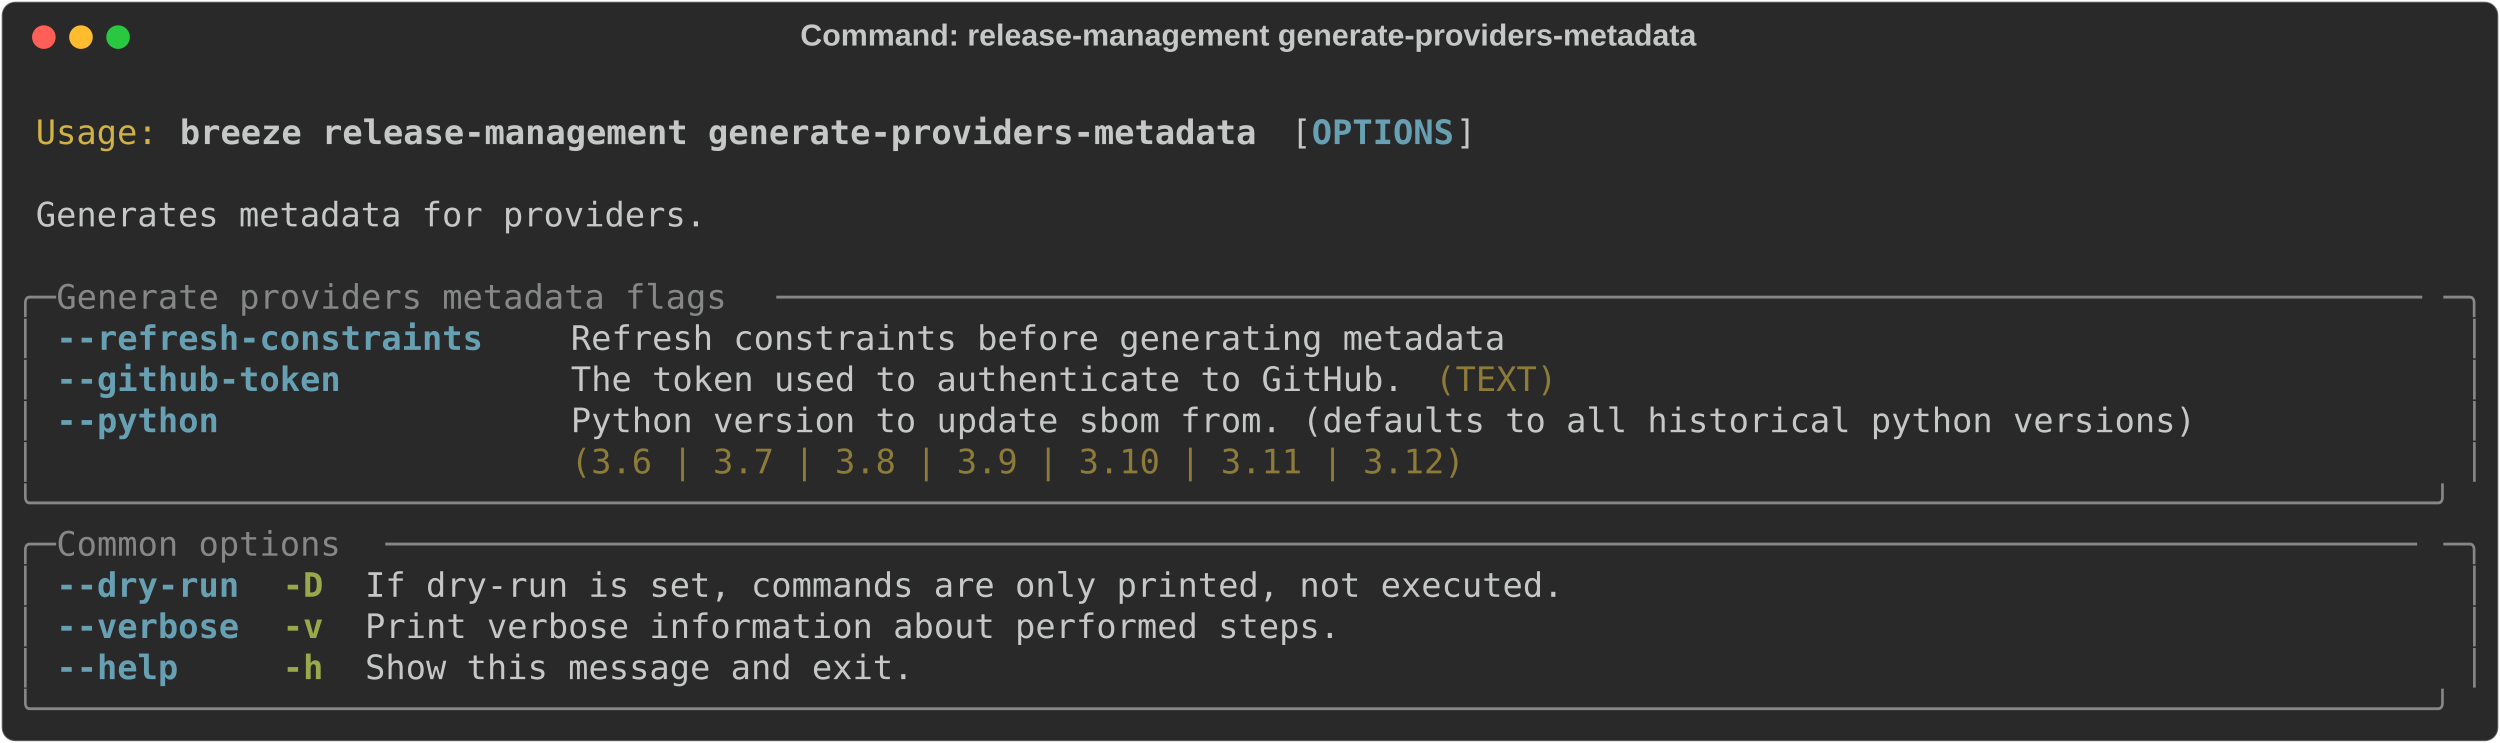
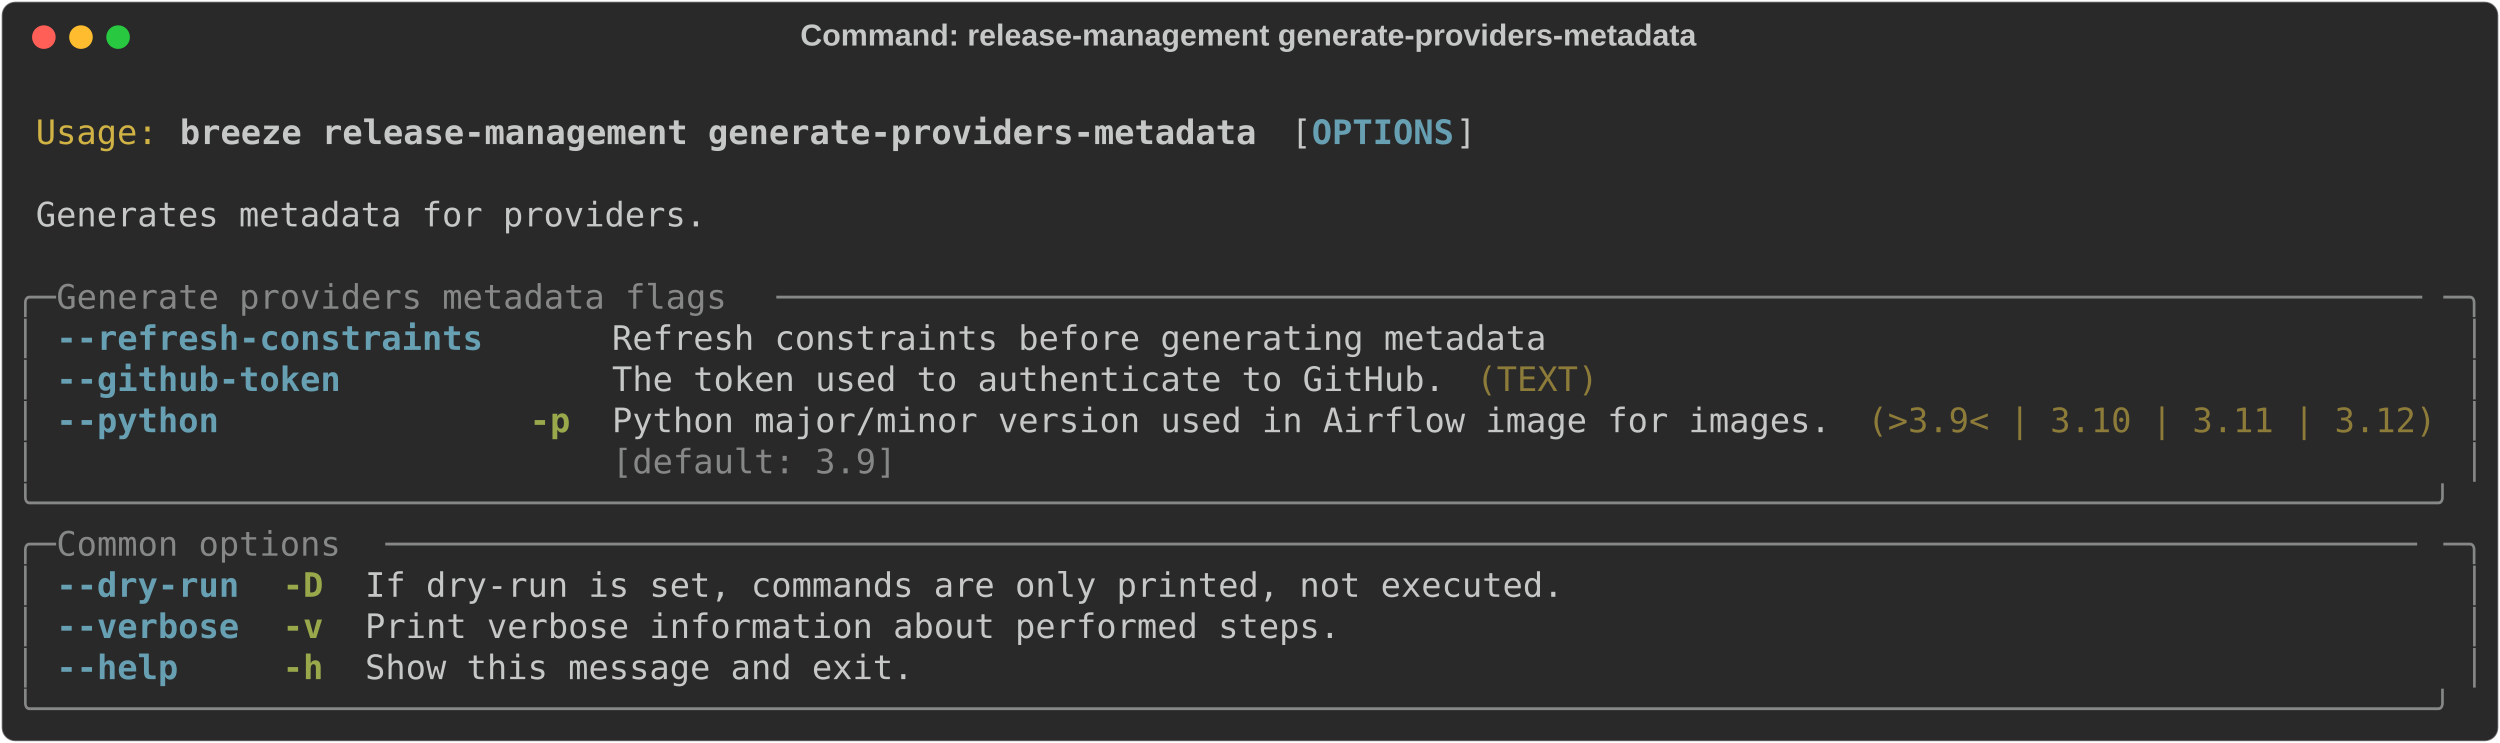
<svg xmlns="http://www.w3.org/2000/svg" class="rich-terminal" viewBox="0 0 1482 440.4">
  <style>

    @font-face {
        font-family: "Fira Code";
        src: local("FiraCode-Regular"),
                url("https://cdnjs.cloudflare.com/ajax/libs/firacode/6.2.0/woff2/FiraCode-Regular.woff2") format("woff2"),
                url("https://cdnjs.cloudflare.com/ajax/libs/firacode/6.2.0/woff/FiraCode-Regular.woff") format("woff");
        font-style: normal;
        font-weight: 400;
    }
    @font-face {
        font-family: "Fira Code";
        src: local("FiraCode-Bold"),
                url("https://cdnjs.cloudflare.com/ajax/libs/firacode/6.2.0/woff2/FiraCode-Bold.woff2") format("woff2"),
                url("https://cdnjs.cloudflare.com/ajax/libs/firacode/6.2.0/woff/FiraCode-Bold.woff") format("woff");
        font-style: bold;
        font-weight: 700;
    }

    .breeze-release-management-generate-providers-metadata-matrix {
        font-family: Fira Code, monospace;
        font-size: 20px;
        line-height: 24.4px;
        font-variant-east-asian: full-width;
    }

    .breeze-release-management-generate-providers-metadata-title {
        font-size: 18px;
        font-weight: bold;
        font-family: arial;
    }

    .breeze-release-management-generate-providers-metadata-r1 { fill: #c5c8c6 }
.breeze-release-management-generate-providers-metadata-r2 { fill: #d0b344 }
.breeze-release-management-generate-providers-metadata-r3 { fill: #c5c8c6;font-weight: bold }
.breeze-release-management-generate-providers-metadata-r4 { fill: #68a0b3;font-weight: bold }
.breeze-release-management-generate-providers-metadata-r5 { fill: #868887 }
.breeze-release-management-generate-providers-metadata-r6 { fill: #8d7b39 }
.breeze-release-management-generate-providers-metadata-r7 { fill: #98a84b;font-weight: bold }
    </style>
  <defs>
    <clipPath id="breeze-release-management-generate-providers-metadata-clip-terminal">
      <rect x="0" y="0" width="1463.0" height="389.4" />
    </clipPath>
    <clipPath id="breeze-release-management-generate-providers-metadata-line-0">
      <rect x="0" y="1.5" width="1464" height="24.65" />
    </clipPath>
    <clipPath id="breeze-release-management-generate-providers-metadata-line-1">
      <rect x="0" y="25.9" width="1464" height="24.65" />
    </clipPath>
    <clipPath id="breeze-release-management-generate-providers-metadata-line-2">
      <rect x="0" y="50.3" width="1464" height="24.65" />
    </clipPath>
    <clipPath id="breeze-release-management-generate-providers-metadata-line-3">
      <rect x="0" y="74.7" width="1464" height="24.65" />
    </clipPath>
    <clipPath id="breeze-release-management-generate-providers-metadata-line-4">
      <rect x="0" y="99.1" width="1464" height="24.65" />
    </clipPath>
    <clipPath id="breeze-release-management-generate-providers-metadata-line-5">
      <rect x="0" y="123.5" width="1464" height="24.65" />
    </clipPath>
    <clipPath id="breeze-release-management-generate-providers-metadata-line-6">
      <rect x="0" y="147.9" width="1464" height="24.65" />
    </clipPath>
    <clipPath id="breeze-release-management-generate-providers-metadata-line-7">
      <rect x="0" y="172.3" width="1464" height="24.65" />
    </clipPath>
    <clipPath id="breeze-release-management-generate-providers-metadata-line-8">
      <rect x="0" y="196.7" width="1464" height="24.65" />
    </clipPath>
    <clipPath id="breeze-release-management-generate-providers-metadata-line-9">
      <rect x="0" y="221.1" width="1464" height="24.65" />
    </clipPath>
    <clipPath id="breeze-release-management-generate-providers-metadata-line-10">
      <rect x="0" y="245.5" width="1464" height="24.65" />
    </clipPath>
    <clipPath id="breeze-release-management-generate-providers-metadata-line-11">
      <rect x="0" y="269.9" width="1464" height="24.65" />
    </clipPath>
    <clipPath id="breeze-release-management-generate-providers-metadata-line-12">
      <rect x="0" y="294.3" width="1464" height="24.65" />
    </clipPath>
    <clipPath id="breeze-release-management-generate-providers-metadata-line-13">
      <rect x="0" y="318.7" width="1464" height="24.65" />
    </clipPath>
    <clipPath id="breeze-release-management-generate-providers-metadata-line-14">
      <rect x="0" y="343.1" width="1464" height="24.65" />
    </clipPath>
  </defs>
  <rect fill="#292929" stroke="rgba(255,255,255,0.35)" stroke-width="1" x="1" y="1" width="1480" height="438.4" rx="8" />
  <text class="breeze-release-management-generate-providers-metadata-title" fill="#c5c8c6" text-anchor="middle" x="740" y="27">Command: release-management generate-providers-metadata</text>
  <g transform="translate(26,22)">
    <circle cx="0" cy="0" r="7" fill="#ff5f57" />
    <circle cx="22" cy="0" r="7" fill="#febc2e" />
    <circle cx="44" cy="0" r="7" fill="#28c840" />
  </g>
  <g transform="translate(9, 41)" clip-path="url(#breeze-release-management-generate-providers-metadata-clip-terminal)">
    <g class="breeze-release-management-generate-providers-metadata-matrix">
      <text class="breeze-release-management-generate-providers-metadata-r1" x="1464" y="20" textLength="12.2" clip-path="url(#breeze-release-management-generate-providers-metadata-line-0)">
</text>
      <text class="breeze-release-management-generate-providers-metadata-r2" x="12.2" y="44.4" textLength="73.2" clip-path="url(#breeze-release-management-generate-providers-metadata-line-1)">Usage:</text>
      <text class="breeze-release-management-generate-providers-metadata-r3" x="97.6" y="44.4" textLength="646.6" clip-path="url(#breeze-release-management-generate-providers-metadata-line-1)">breeze release-management generate-providers-metadata</text>
      <text class="breeze-release-management-generate-providers-metadata-r1" x="756.4" y="44.4" textLength="12.2" clip-path="url(#breeze-release-management-generate-providers-metadata-line-1)">[</text>
      <text class="breeze-release-management-generate-providers-metadata-r4" x="768.6" y="44.4" textLength="85.4" clip-path="url(#breeze-release-management-generate-providers-metadata-line-1)">OPTIONS</text>
      <text class="breeze-release-management-generate-providers-metadata-r1" x="854" y="44.4" textLength="12.2" clip-path="url(#breeze-release-management-generate-providers-metadata-line-1)">]</text>
      <text class="breeze-release-management-generate-providers-metadata-r1" x="1464" y="44.4" textLength="12.2" clip-path="url(#breeze-release-management-generate-providers-metadata-line-1)">
</text>
      <text class="breeze-release-management-generate-providers-metadata-r1" x="1464" y="68.8" textLength="12.2" clip-path="url(#breeze-release-management-generate-providers-metadata-line-2)">
</text>
      <text class="breeze-release-management-generate-providers-metadata-r1" x="12.2" y="93.2" textLength="402.6" clip-path="url(#breeze-release-management-generate-providers-metadata-line-3)">Generates metadata for providers.</text>
      <text class="breeze-release-management-generate-providers-metadata-r1" x="1464" y="93.2" textLength="12.2" clip-path="url(#breeze-release-management-generate-providers-metadata-line-3)">
</text>
      <text class="breeze-release-management-generate-providers-metadata-r1" x="1464" y="117.6" textLength="12.2" clip-path="url(#breeze-release-management-generate-providers-metadata-line-4)">
</text>
      <text class="breeze-release-management-generate-providers-metadata-r5" x="0" y="142" textLength="24.4" clip-path="url(#breeze-release-management-generate-providers-metadata-line-5)">╭─</text>
      <text class="breeze-release-management-generate-providers-metadata-r5" x="24.4" y="142" textLength="427" clip-path="url(#breeze-release-management-generate-providers-metadata-line-5)"> Generate providers metadata flags </text>
      <text class="breeze-release-management-generate-providers-metadata-r5" x="451.4" y="142" textLength="988.2" clip-path="url(#breeze-release-management-generate-providers-metadata-line-5)">─────────────────────────────────────────────────────────────────────────────────</text>
      <text class="breeze-release-management-generate-providers-metadata-r5" x="1439.6" y="142" textLength="24.4" clip-path="url(#breeze-release-management-generate-providers-metadata-line-5)">─╮</text>
      <text class="breeze-release-management-generate-providers-metadata-r1" x="1464" y="142" textLength="12.2" clip-path="url(#breeze-release-management-generate-providers-metadata-line-5)">
</text>
      <text class="breeze-release-management-generate-providers-metadata-r5" x="0" y="166.4" textLength="12.2" clip-path="url(#breeze-release-management-generate-providers-metadata-line-6)">│</text>
      <text class="breeze-release-management-generate-providers-metadata-r4" x="24.4" y="166.4" textLength="256.2" clip-path="url(#breeze-release-management-generate-providers-metadata-line-6)">--refresh-constraints</text>
-       <text class="breeze-release-management-generate-providers-metadata-r1" x="329.4" y="166.4" textLength="561.2" clip-path="url(#breeze-release-management-generate-providers-metadata-line-6)">Refresh constraints before generating metadata</text>
+       <text class="breeze-release-management-generate-providers-metadata-r1" x="353.8" y="166.4" textLength="561.2" clip-path="url(#breeze-release-management-generate-providers-metadata-line-6)">Refresh constraints before generating metadata</text>
      <text class="breeze-release-management-generate-providers-metadata-r5" x="1451.8" y="166.4" textLength="12.2" clip-path="url(#breeze-release-management-generate-providers-metadata-line-6)">│</text>
      <text class="breeze-release-management-generate-providers-metadata-r1" x="1464" y="166.4" textLength="12.2" clip-path="url(#breeze-release-management-generate-providers-metadata-line-6)">
</text>
      <text class="breeze-release-management-generate-providers-metadata-r5" x="0" y="190.8" textLength="12.2" clip-path="url(#breeze-release-management-generate-providers-metadata-line-7)">│</text>
      <text class="breeze-release-management-generate-providers-metadata-r4" x="24.4" y="190.8" textLength="170.8" clip-path="url(#breeze-release-management-generate-providers-metadata-line-7)">--github-token</text>
-       <text class="breeze-release-management-generate-providers-metadata-r1" x="329.4" y="190.8" textLength="500.2" clip-path="url(#breeze-release-management-generate-providers-metadata-line-7)">The token used to authenticate to GitHub.</text>
-       <text class="breeze-release-management-generate-providers-metadata-r6" x="841.8" y="190.8" textLength="73.2" clip-path="url(#breeze-release-management-generate-providers-metadata-line-7)">(TEXT)</text>
+       <text class="breeze-release-management-generate-providers-metadata-r1" x="353.8" y="190.8" textLength="500.2" clip-path="url(#breeze-release-management-generate-providers-metadata-line-7)">The token used to authenticate to GitHub.</text>
+       <text class="breeze-release-management-generate-providers-metadata-r6" x="866.2" y="190.8" textLength="73.2" clip-path="url(#breeze-release-management-generate-providers-metadata-line-7)">(TEXT)</text>
      <text class="breeze-release-management-generate-providers-metadata-r5" x="1451.8" y="190.8" textLength="12.2" clip-path="url(#breeze-release-management-generate-providers-metadata-line-7)">│</text>
      <text class="breeze-release-management-generate-providers-metadata-r1" x="1464" y="190.8" textLength="12.2" clip-path="url(#breeze-release-management-generate-providers-metadata-line-7)">
</text>
      <text class="breeze-release-management-generate-providers-metadata-r5" x="0" y="215.2" textLength="12.2" clip-path="url(#breeze-release-management-generate-providers-metadata-line-8)">│</text>
      <text class="breeze-release-management-generate-providers-metadata-r4" x="24.4" y="215.2" textLength="97.6" clip-path="url(#breeze-release-management-generate-providers-metadata-line-8)">--python</text>
-       <text class="breeze-release-management-generate-providers-metadata-r1" x="329.4" y="215.2" textLength="976" clip-path="url(#breeze-release-management-generate-providers-metadata-line-8)">Python version to update sbom from. (defaults to all historical python versions)</text>
+       <text class="breeze-release-management-generate-providers-metadata-r7" x="305" y="215.2" textLength="24.4" clip-path="url(#breeze-release-management-generate-providers-metadata-line-8)">-p</text>
+       <text class="breeze-release-management-generate-providers-metadata-r1" x="353.8" y="215.2" textLength="732" clip-path="url(#breeze-release-management-generate-providers-metadata-line-8)">Python major/minor version used in Airflow image for images.</text>
+       <text class="breeze-release-management-generate-providers-metadata-r6" x="1098" y="215.2" textLength="341.6" clip-path="url(#breeze-release-management-generate-providers-metadata-line-8)">(&gt;3.9&lt; | 3.10 | 3.11 | 3.12)</text>
      <text class="breeze-release-management-generate-providers-metadata-r5" x="1451.8" y="215.2" textLength="12.2" clip-path="url(#breeze-release-management-generate-providers-metadata-line-8)">│</text>
      <text class="breeze-release-management-generate-providers-metadata-r1" x="1464" y="215.2" textLength="12.2" clip-path="url(#breeze-release-management-generate-providers-metadata-line-8)">
</text>
      <text class="breeze-release-management-generate-providers-metadata-r5" x="0" y="239.6" textLength="12.2" clip-path="url(#breeze-release-management-generate-providers-metadata-line-9)">│</text>
-       <text class="breeze-release-management-generate-providers-metadata-r6" x="329.4" y="239.6" textLength="976" clip-path="url(#breeze-release-management-generate-providers-metadata-line-9)">(3.6 | 3.7 | 3.8 | 3.9 | 3.10 | 3.11 | 3.12)                                    </text>
+       <text class="breeze-release-management-generate-providers-metadata-r5" x="353.8" y="239.6" textLength="732" clip-path="url(#breeze-release-management-generate-providers-metadata-line-9)">[default: 3.9]                                              </text>
      <text class="breeze-release-management-generate-providers-metadata-r5" x="1451.8" y="239.6" textLength="12.2" clip-path="url(#breeze-release-management-generate-providers-metadata-line-9)">│</text>
      <text class="breeze-release-management-generate-providers-metadata-r1" x="1464" y="239.6" textLength="12.2" clip-path="url(#breeze-release-management-generate-providers-metadata-line-9)">
</text>
      <text class="breeze-release-management-generate-providers-metadata-r5" x="0" y="264" textLength="1464" clip-path="url(#breeze-release-management-generate-providers-metadata-line-10)">╰──────────────────────────────────────────────────────────────────────────────────────────────────────────────────────╯</text>
      <text class="breeze-release-management-generate-providers-metadata-r1" x="1464" y="264" textLength="12.2" clip-path="url(#breeze-release-management-generate-providers-metadata-line-10)">
</text>
      <text class="breeze-release-management-generate-providers-metadata-r5" x="0" y="288.4" textLength="24.4" clip-path="url(#breeze-release-management-generate-providers-metadata-line-11)">╭─</text>
      <text class="breeze-release-management-generate-providers-metadata-r5" x="24.4" y="288.4" textLength="195.2" clip-path="url(#breeze-release-management-generate-providers-metadata-line-11)"> Common options </text>
      <text class="breeze-release-management-generate-providers-metadata-r5" x="219.6" y="288.4" textLength="1220" clip-path="url(#breeze-release-management-generate-providers-metadata-line-11)">────────────────────────────────────────────────────────────────────────────────────────────────────</text>
      <text class="breeze-release-management-generate-providers-metadata-r5" x="1439.6" y="288.4" textLength="24.4" clip-path="url(#breeze-release-management-generate-providers-metadata-line-11)">─╮</text>
      <text class="breeze-release-management-generate-providers-metadata-r1" x="1464" y="288.4" textLength="12.2" clip-path="url(#breeze-release-management-generate-providers-metadata-line-11)">
</text>
      <text class="breeze-release-management-generate-providers-metadata-r5" x="0" y="312.8" textLength="12.2" clip-path="url(#breeze-release-management-generate-providers-metadata-line-12)">│</text>
      <text class="breeze-release-management-generate-providers-metadata-r4" x="24.4" y="312.8" textLength="109.8" clip-path="url(#breeze-release-management-generate-providers-metadata-line-12)">--dry-run</text>
      <text class="breeze-release-management-generate-providers-metadata-r7" x="158.6" y="312.8" textLength="24.4" clip-path="url(#breeze-release-management-generate-providers-metadata-line-12)">-D</text>
      <text class="breeze-release-management-generate-providers-metadata-r1" x="207.4" y="312.8" textLength="719.8" clip-path="url(#breeze-release-management-generate-providers-metadata-line-12)">If dry-run is set, commands are only printed, not executed.</text>
      <text class="breeze-release-management-generate-providers-metadata-r5" x="1451.8" y="312.8" textLength="12.2" clip-path="url(#breeze-release-management-generate-providers-metadata-line-12)">│</text>
      <text class="breeze-release-management-generate-providers-metadata-r1" x="1464" y="312.8" textLength="12.2" clip-path="url(#breeze-release-management-generate-providers-metadata-line-12)">
</text>
      <text class="breeze-release-management-generate-providers-metadata-r5" x="0" y="337.2" textLength="12.2" clip-path="url(#breeze-release-management-generate-providers-metadata-line-13)">│</text>
      <text class="breeze-release-management-generate-providers-metadata-r4" x="24.4" y="337.2" textLength="109.8" clip-path="url(#breeze-release-management-generate-providers-metadata-line-13)">--verbose</text>
      <text class="breeze-release-management-generate-providers-metadata-r7" x="158.6" y="337.2" textLength="24.4" clip-path="url(#breeze-release-management-generate-providers-metadata-line-13)">-v</text>
      <text class="breeze-release-management-generate-providers-metadata-r1" x="207.4" y="337.2" textLength="585.6" clip-path="url(#breeze-release-management-generate-providers-metadata-line-13)">Print verbose information about performed steps.</text>
      <text class="breeze-release-management-generate-providers-metadata-r5" x="1451.8" y="337.2" textLength="12.2" clip-path="url(#breeze-release-management-generate-providers-metadata-line-13)">│</text>
      <text class="breeze-release-management-generate-providers-metadata-r1" x="1464" y="337.2" textLength="12.2" clip-path="url(#breeze-release-management-generate-providers-metadata-line-13)">
</text>
      <text class="breeze-release-management-generate-providers-metadata-r5" x="0" y="361.6" textLength="12.2" clip-path="url(#breeze-release-management-generate-providers-metadata-line-14)">│</text>
      <text class="breeze-release-management-generate-providers-metadata-r4" x="24.4" y="361.6" textLength="73.2" clip-path="url(#breeze-release-management-generate-providers-metadata-line-14)">--help</text>
      <text class="breeze-release-management-generate-providers-metadata-r7" x="158.6" y="361.6" textLength="24.4" clip-path="url(#breeze-release-management-generate-providers-metadata-line-14)">-h</text>
      <text class="breeze-release-management-generate-providers-metadata-r1" x="207.4" y="361.6" textLength="329.4" clip-path="url(#breeze-release-management-generate-providers-metadata-line-14)">Show this message and exit.</text>
      <text class="breeze-release-management-generate-providers-metadata-r5" x="1451.8" y="361.6" textLength="12.2" clip-path="url(#breeze-release-management-generate-providers-metadata-line-14)">│</text>
      <text class="breeze-release-management-generate-providers-metadata-r1" x="1464" y="361.6" textLength="12.2" clip-path="url(#breeze-release-management-generate-providers-metadata-line-14)">
</text>
      <text class="breeze-release-management-generate-providers-metadata-r5" x="0" y="386" textLength="1464" clip-path="url(#breeze-release-management-generate-providers-metadata-line-15)">╰──────────────────────────────────────────────────────────────────────────────────────────────────────────────────────╯</text>
      <text class="breeze-release-management-generate-providers-metadata-r1" x="1464" y="386" textLength="12.2" clip-path="url(#breeze-release-management-generate-providers-metadata-line-15)">
</text>
    </g>
  </g>
</svg>
